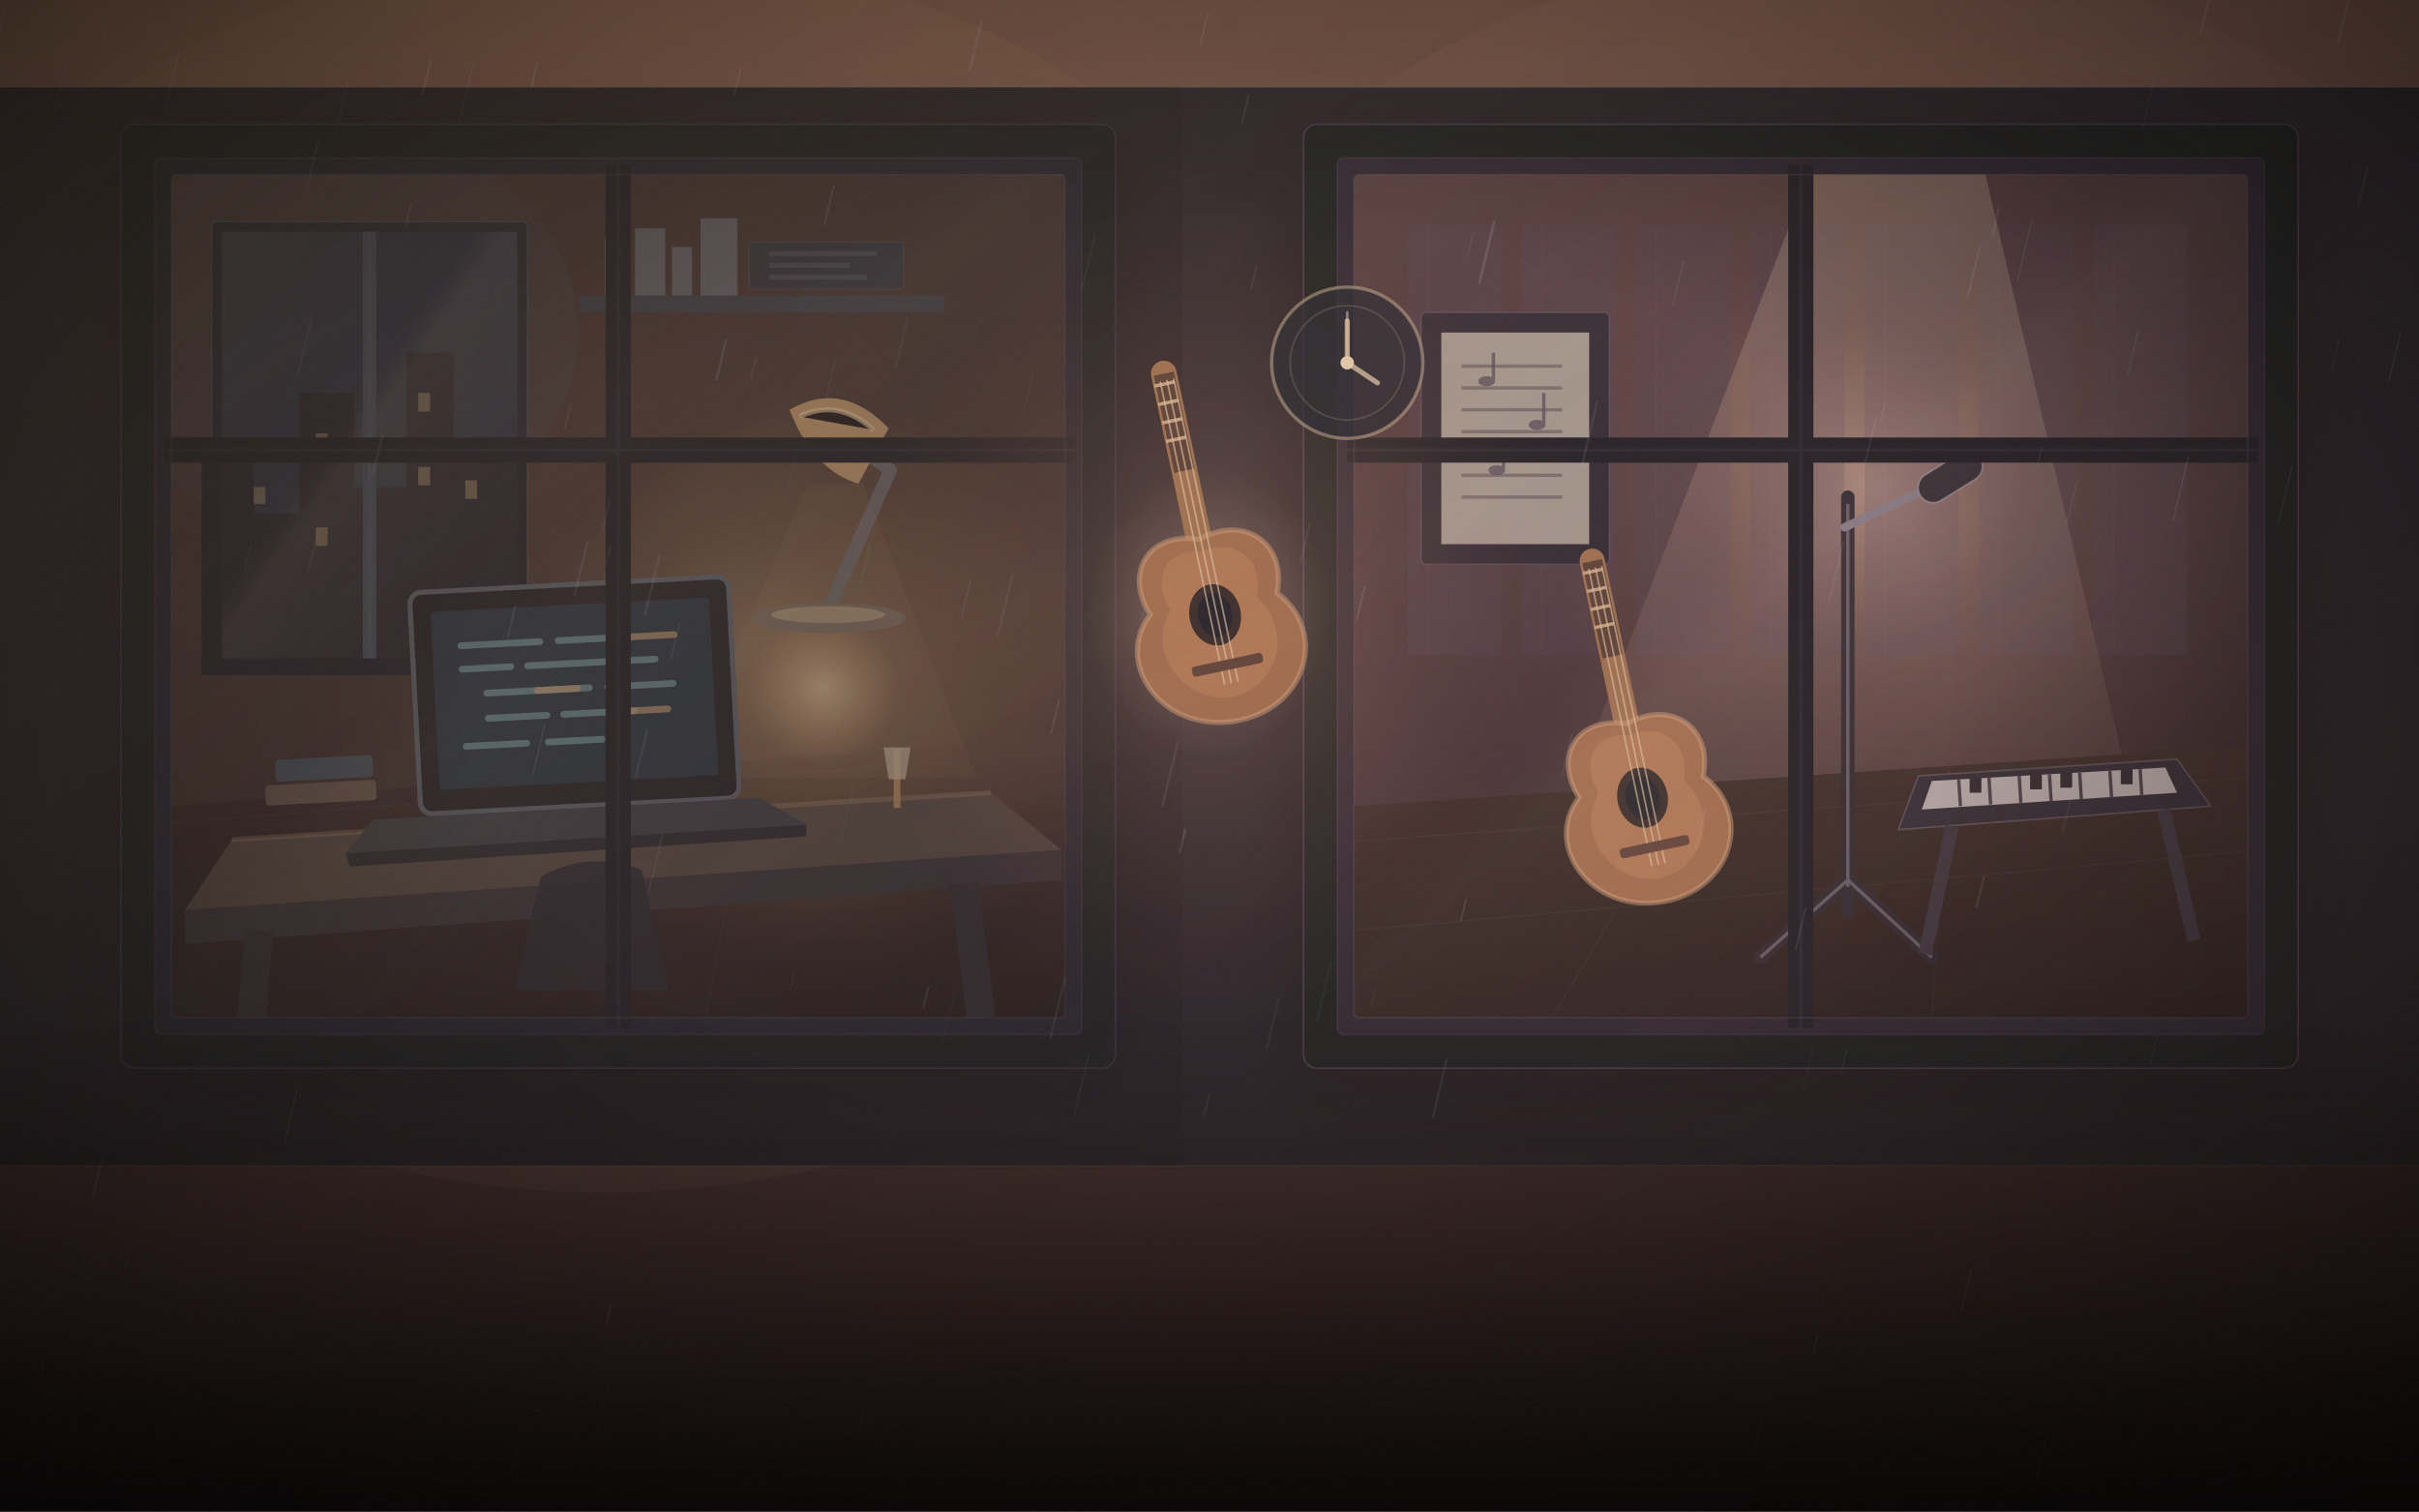
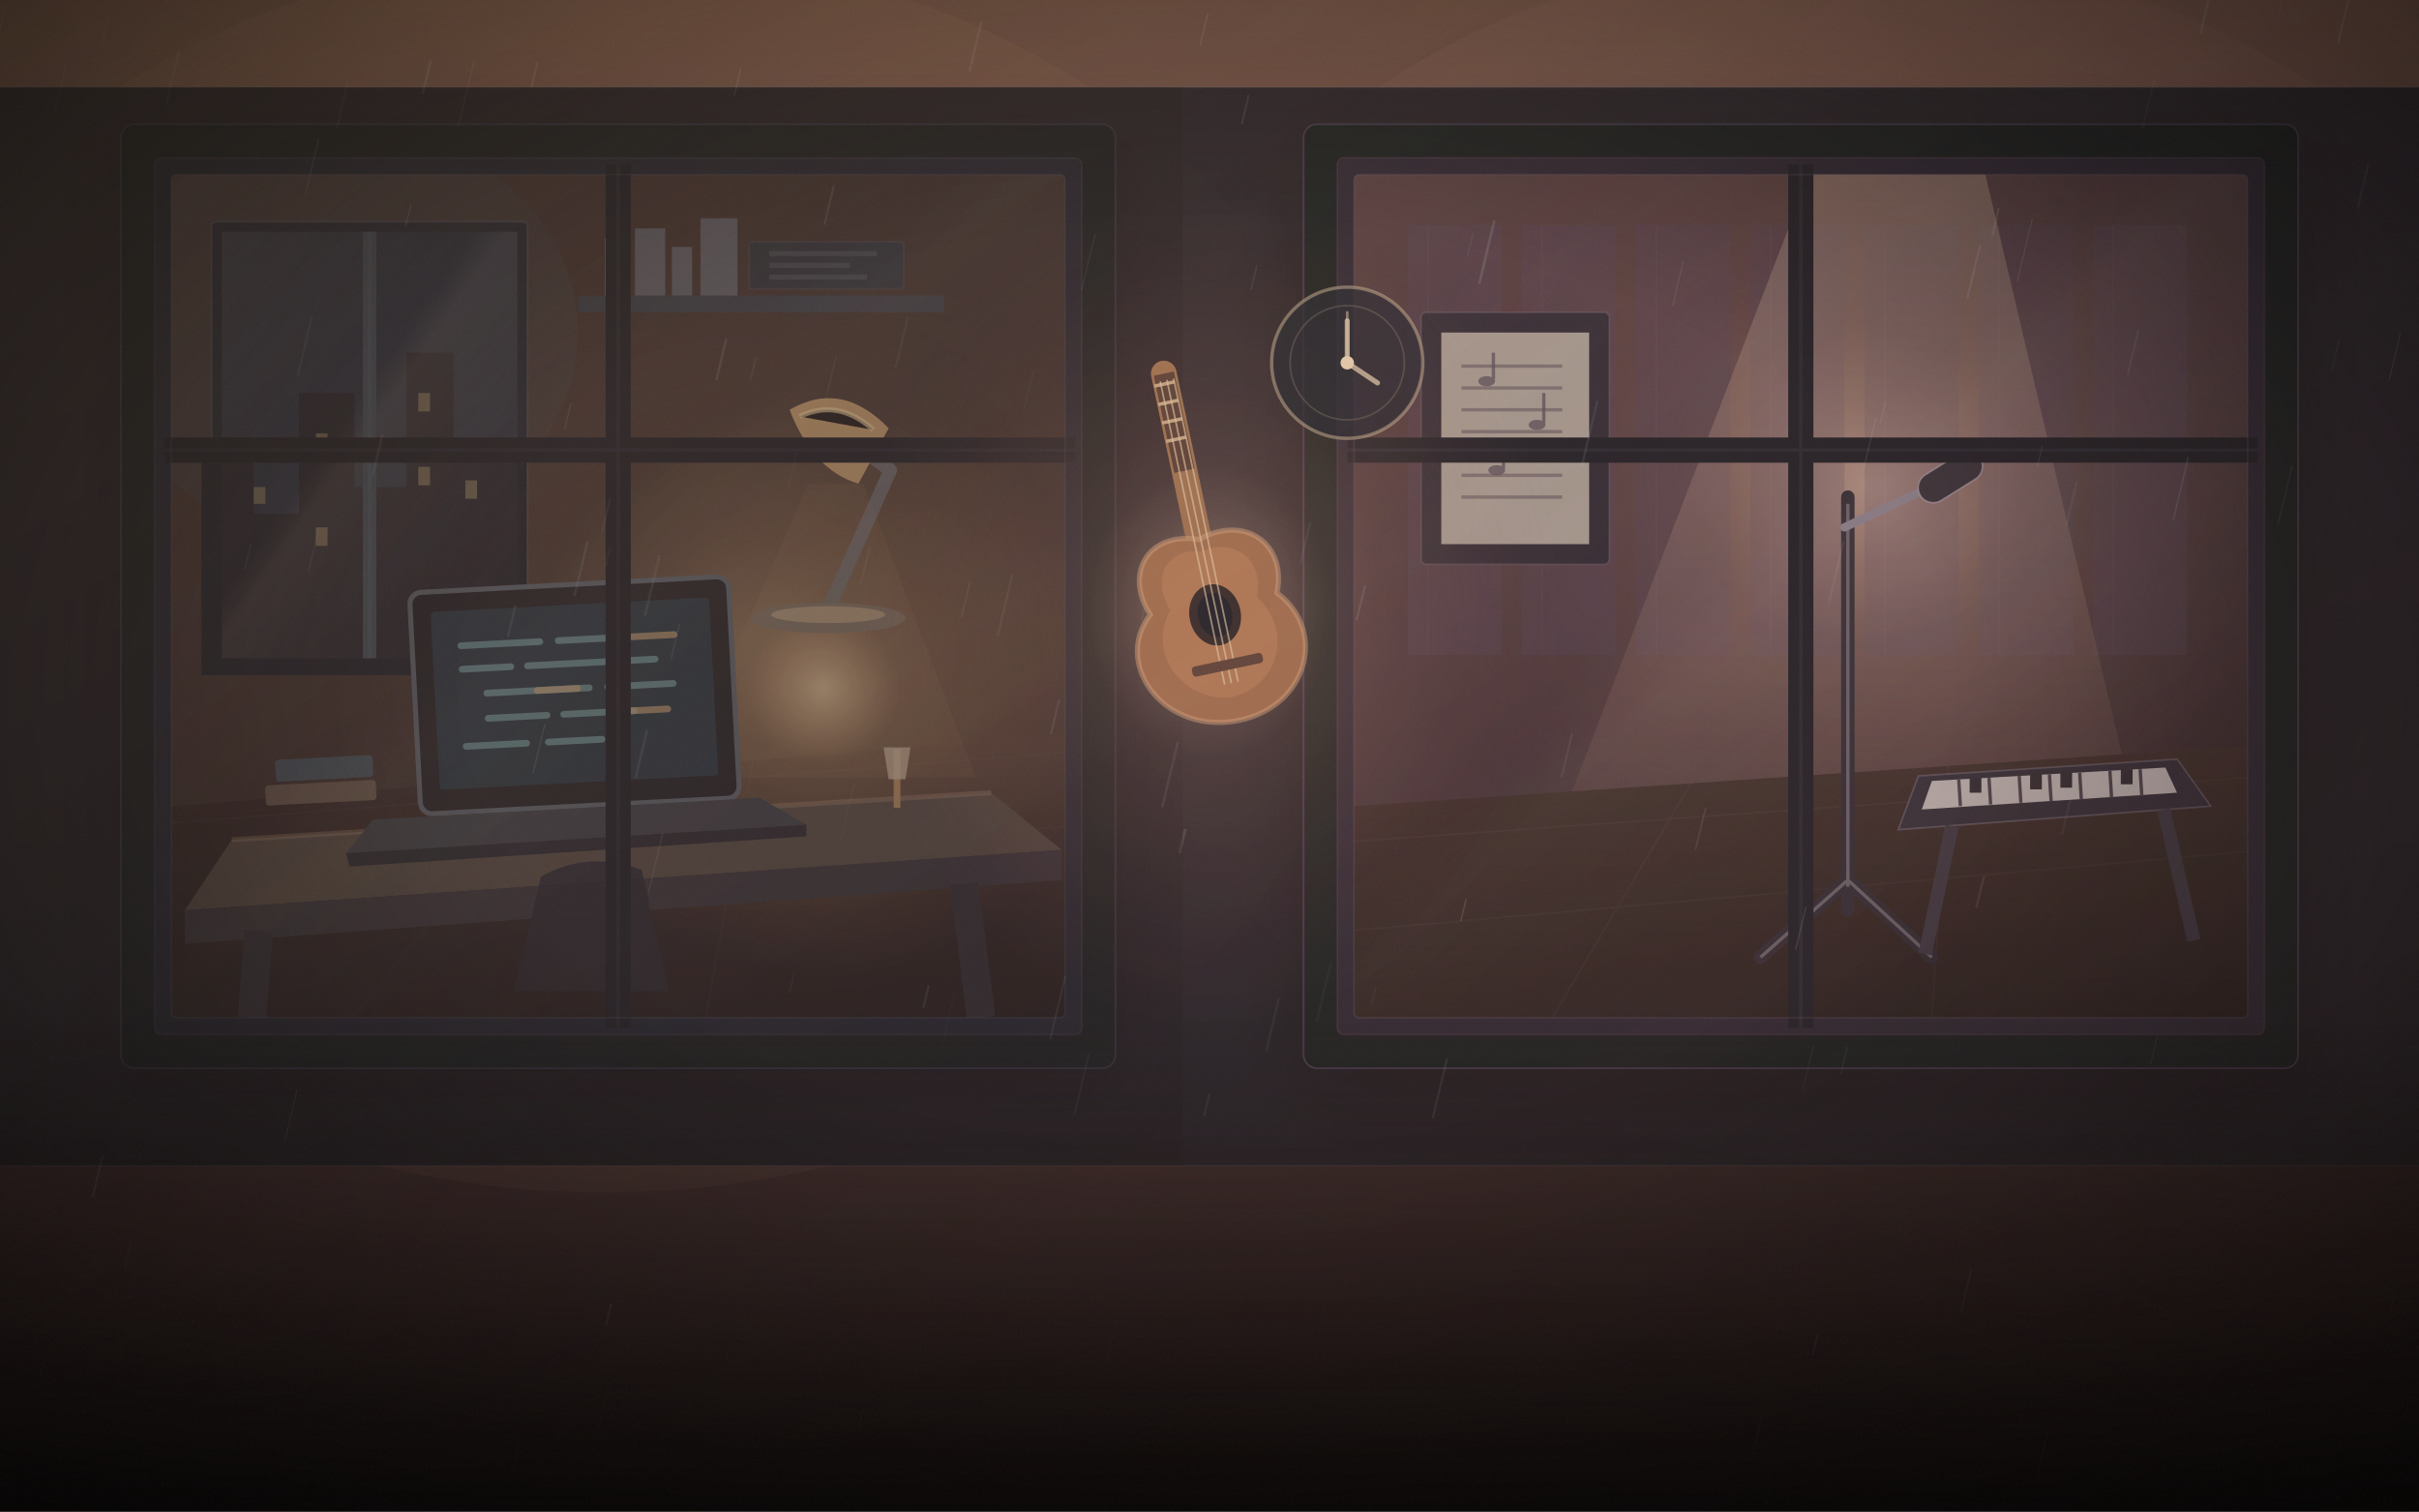
<svg xmlns="http://www.w3.org/2000/svg" viewBox="0 0 1440 900" preserveAspectRatio="xMidYMid slice" role="img" aria-labelledby="title desc">
  <style>
  .rain-drift { animation: rain-drift 11s ease-in-out infinite; }
  .mote { animation-name: mote-rise; animation-duration: 12s; animation-timing-function: ease-in-out; animation-iteration-count: infinite; opacity: 0; }
  .glow-drift { animation: glow-drift 14s ease-in-out infinite; }
  .sway { animation: sway 11s ease-in-out infinite; transform-box: fill-box; transform-origin: 50% 50%; }
  .drift { animation: drift 15s ease-in-out infinite; transform-box: fill-box; transform-origin: 50% 50%; }
  .spin { animation: spin 34s linear infinite; transform-box: fill-box; transform-origin: 50% 100%; }
  .pulse { animation: pulse 2.4s ease-in-out infinite; transform-box: fill-box; transform-origin: 50% 100%; }
  .ring { animation: ring 6.4s ease-out infinite; transform-box: fill-box; transform-origin: 50% 50%; }
  .rise { animation: rise 7s ease-in-out infinite; }
  .flow { animation: flow 7s linear infinite; }
  .blink { animation: blink 1.3s steps(2, start) infinite; }
  .signal-flow { animation: signal-flow 6s linear infinite; }
  @keyframes rain-drift { 0%, 100% { transform: translate(0px, 0px); } 50% { transform: translate(-14px, 24px); } }
  @keyframes mote-rise { 0% { opacity: 0; transform: translate(0px, 0px); } 16% { opacity: .5; } 62% { opacity: .26; } 100% { opacity: 0; transform: translate(-10px, -54px); } }
  @keyframes glow-drift { 0%, 100% { transform: translate(0px, 0px); } 50% { transform: translate(7px, -6px); } }
  @keyframes sway { 0%, 100% { transform: rotate(-1.4deg) translateY(0px); } 50% { transform: rotate(1.4deg) translateY(-4px); } }
  @keyframes drift { 0%, 100% { transform: translate(0px, 0px); } 50% { transform: translate(6px, -8px); } }
  @keyframes spin { to { transform: rotate(360deg); } }
  @keyframes pulse { 0%, 100% { transform: scaleY(.32); } 50% { transform: scaleY(1); } }
  @keyframes ring { 0% { transform: scale(.5); opacity: .55; } 68% { opacity: .14; } 100% { transform: scale(2.4); opacity: 0; } }
  @keyframes rise { 0% { opacity: 0; transform: translateY(6px); } 35% { opacity: .55; } 100% { opacity: 0; transform: translateY(-16px); } }
  @keyframes flow { to { stroke-dashoffset: -120; } }
  @keyframes blink { 0%, 49% { opacity: 1; } 50%, 100% { opacity: 0; } }
  @keyframes signal-flow { to { stroke-dashoffset: -96; } }
  @media (prefers-reduced-motion: reduce) { .anim { animation: none !important; } }
</style>
  <defs>
    <linearGradient id="night" x1="0" y1="0" x2="1" y2="1">
      <stop stop-color="#120d0c" />
      <stop offset=".46" stop-color="#2b1c1c" />
      <stop offset="1" stop-color="#160f0e" />
    </linearGradient>
    <linearGradient id="dawn" x1="0" y1="0" x2="0" y2="1">
      <stop stop-color="#e2a276" stop-opacity=".36" />
      <stop offset=".48" stop-color="#8b5e5e" stop-opacity=".15" />
      <stop offset="1" stop-color="#17110f" stop-opacity="0" />
    </linearGradient>
    <linearGradient id="warmWash" x1="0" y1="0" x2="1" y2="1">
      <stop stop-color="#efb77d" stop-opacity=".2" />
      <stop offset=".5" stop-color="#dca18c" stop-opacity=".13" />
      <stop offset="1" stop-color="#c98370" stop-opacity=".18" />
    </linearGradient>
    <linearGradient id="leftRoom" x1="0" y1="0" x2=".85" y2="1">
      <stop stop-color="#3b2c24" />
      <stop offset=".55" stop-color="#2a211d" />
      <stop offset="1" stop-color="#15100e" />
    </linearGradient>
    <linearGradient id="rightRoom" x1=".2" y1="0" x2=".8" y2="1">
      <stop stop-color="#3b292c" />
      <stop offset=".58" stop-color="#2b2025" />
      <stop offset="1" stop-color="#171114" />
    </linearGradient>
    <linearGradient id="floor" x1="0" y1="0" x2="0" y2="1">
      <stop stop-color="#261c18" />
      <stop offset="1" stop-color="#0e0b0a" />
    </linearGradient>
    <linearGradient id="glass" x1="0" y1="0" x2="1" y2="1">
      <stop stop-color="#d5b497" stop-opacity=".13" />
      <stop offset=".42" stop-color="#62483f" stop-opacity=".05" />
      <stop offset=".48" stop-color="#f4d7b6" stop-opacity=".13" />
      <stop offset="1" stop-color="#211512" stop-opacity=".03" />
    </linearGradient>
    <linearGradient id="spotlight" x1="0" y1="0" x2="0" y2="1">
      <stop stop-color="#ffe0b6" stop-opacity=".27" />
      <stop offset="1" stop-color="#d9a18b" stop-opacity="0" />
    </linearGradient>
    <linearGradient id="bottomShade" x1="0" y1="0" x2="0" y2="1">
      <stop stop-color="#100b09" stop-opacity="0" />
      <stop offset=".56" stop-color="#100b09" stop-opacity=".46" />
      <stop offset="1" stop-color="#0b0807" stop-opacity=".94" />
    </linearGradient>
    <radialGradient id="lampGlow">
      <stop stop-color="#ffe0a8" stop-opacity=".78" />
      <stop offset=".26" stop-color="#f4bd78" stop-opacity=".3" />
      <stop offset="1" stop-color="#e6a053" stop-opacity="0" />
    </radialGradient>
    <radialGradient id="stageGlow">
      <stop stop-color="#ffd8bd" stop-opacity=".48" />
      <stop offset=".35" stop-color="#dda088" stop-opacity=".18" />
      <stop offset="1" stop-color="#aa6e63" stop-opacity="0" />
    </radialGradient>
    <radialGradient id="vignette" cx=".5" cy=".45" r=".72">
      <stop offset=".42" stop-color="#000" stop-opacity="0" />
      <stop offset="1" stop-color="#000" stop-opacity=".66" />
    </radialGradient>
    <filter id="blur8" x="-50%" y="-50%" width="200%" height="200%">
      <feGaussianBlur stdDeviation="8" />
    </filter>
    <filter id="blur24" x="-50%" y="-50%" width="200%" height="200%">
      <feGaussianBlur stdDeviation="24" />
    </filter>
    <filter id="shadow" x="-30%" y="-30%" width="160%" height="160%">
      <feDropShadow dx="0" dy="16" stdDeviation="22" flood-color="#000" flood-opacity=".55" />
    </filter>
    <filter id="grain">
      <feTurbulence type="fractalNoise" baseFrequency=".72" numOctaves="3" seed="27" stitchTiles="stitch" />
      <feColorMatrix type="saturate" values="0" />
      <feComponentTransfer>
        <feFuncA type="table" tableValues="0 .075" />
      </feComponentTransfer>
    </filter>
    <clipPath id="leftClip">
      <rect x="102" y="164" width="532" height="502" rx="3" />
    </clipPath>
    <clipPath id="rightClip">
      <rect x="806" y="164" width="532" height="502" rx="3" />
    </clipPath>
  </defs>
  <rect width="1440" height="900" fill="url(#night)" />
  <ellipse cx="360" cy="340" rx="460" ry="370" fill="#b47b58" opacity=".09" />
  <ellipse cx="1100" cy="330" rx="440" ry="360" fill="#a86c6c" opacity=".1" />
  <rect width="1440" height="900" fill="url(#dawn)" />
  <path d="M0 248C280 210 480 268 720 226C970 182 1160 244 1440 196V0H0Z" fill="#e5a18a" opacity=".07" />
  <ellipse cx="720" cy="210" rx="380" ry="100" fill="#efb493" opacity=".1" filter="url(#blur24)" />
  <g transform="translate(0 -60) ">
    <path d="M0 112H1440V754H0Z" fill="#080d15" opacity=".9" />
    <path d="M0 112H1440M0 754H1440" stroke="#6d8296" stroke-opacity=".14" />
    <g filter="url(#shadow)">
      <rect x="72" y="134" width="592" height="562" rx="8" fill="#05090f" stroke="#344250" stroke-opacity=".55" />
      <rect x="92" y="154" width="552" height="522" rx="4" fill="#111923" stroke="#637484" stroke-opacity=".18" />
      <rect x="776" y="134" width="592" height="562" rx="8" fill="#05090f" stroke="#454057" stroke-opacity=".58" />
      <rect x="796" y="154" width="552" height="522" rx="4" fill="#171522" stroke="#756887" stroke-opacity=".18" />
    </g>
    <g opacity="1">
      <g clip-path="url(#leftClip)">
        <rect x="102" y="164" width="532" height="502" fill="url(#leftRoom)" />
        <ellipse cx="444" cy="440" rx="250" ry="240" fill="url(#lampGlow)" opacity=".26" />
        <path d="M102 540L634 498V666H102Z" fill="url(#floor)" />
        <path d="M102 550L634 508M102 603L634 552M210 666L328 520M420 666L448 514" stroke="#80909a" stroke-opacity=".06" />
        <rect x="126" y="192" width="188" height="266" rx="3" fill="#080e16" stroke="#4b5d6b" stroke-opacity=".5" />
        <rect x="132" y="198" width="176" height="254" fill="#0d1a28" />
        <ellipse cx="202" cy="258" rx="142" ry="124" fill="#345574" opacity=".14" />
        <path d="M120 410V332H151V366H178V294H211V350H242V270H270V324H310V462H120Z" fill="#080f19" />
        <path d="M151 350H158V360H151ZM188 318H195V329H188ZM249 294H256V305H249ZM277 346H284V357H277ZM188 374H195V385H188ZM249 338H256V349H249Z" fill="#d5b878" opacity=".48" />
        <rect x="132" y="198" width="176" height="254" fill="url(#glass)" />
        <path d="M220 198V452M132 326H308" stroke="#334652" stroke-width="8" />
        <path d="M220 198V452M132 326H308" stroke="#8295a1" stroke-opacity=".12" stroke-width="2" />
        <rect x="344" y="236" width="218" height="10" rx="2" fill="#29343e" />
        <path d="M360 202H374V236H360ZM378 196H396V236H378ZM400 207H412V236H400ZM417 190H439V236H417Z" fill="#58606a" />
        <rect x="446" y="204" width="92" height="28" rx="2" fill="#1a252f" stroke="#83919a" stroke-opacity=".15" />
        <path d="M458 211H522M458 218H506M458 225H516" stroke="#8b9ba3" stroke-opacity=".22" stroke-width="3" />
        <g class="anim glow-drift">
          <ellipse cx="490" cy="470" rx="176" ry="172" fill="url(#lampGlow)" />
        </g>
        <path d="M493 423L530 340M530 340L500 318" stroke="#5b5e60" stroke-width="8" stroke-linecap="round" />
        <path d="M470 304Q501 286 529 315L511 348Q484 340 470 304Z" fill="#c59b63" />
        <path d="M476 308Q499 297 520 316" stroke="#ffe0a4" stroke-opacity=".65" stroke-width="3" />
        <ellipse cx="493" cy="428" rx="46" ry="9" fill="#6c6558" />
        <ellipse cx="493" cy="426" rx="34" ry="5" fill="#d3b785" opacity=".55" />
        <path d="M481 348L405 523H581L514 348Z" fill="#f2bd78" opacity=".065" />
        <path d="M138 560L590 532L632 566L110 602Z" fill="#463e35" />
        <path d="M110 602L632 566V584L110 622Z" fill="#24252a" />
        <path d="M154 614L150 666M574 586L584 666" stroke="#1a1d23" stroke-width="17" />
        <path d="M138 560L590 532" stroke="#b49670" stroke-opacity=".35" stroke-width="3" />
        <rect x="247" y="408" width="190" height="132" rx="7" fill="#080d12" stroke="#4c5b64" stroke-width="3" transform="rotate(-3 342 474)" />
        <rect x="259" y="420" width="166" height="106" rx="2" fill="#102633" transform="rotate(-3 342 474)" />
        <g transform="rotate(-3 342 474)" stroke-linecap="round">
          <path d="M276 441H323M334 441H368M276 455H305M315 455H391M290 470H351M362 470H401M290 485H325M335 485H377M276 501H312M325 501H357" stroke="#75b6b6" stroke-opacity=".65" stroke-width="4" />
          <path d="M374 441H403M320 470H344M367 485H397" stroke="#d1aa72" stroke-opacity=".7" stroke-width="4" />
        </g>
        <path d="M222 548L452 535L480 551L206 568Z" fill="#293138" />
        <path d="M206 568L480 551V558L208 576Z" fill="#12181d" />
        <rect x="158" y="526" width="66" height="12" rx="2" fill="#5f5142" transform="rotate(-3 191 532)" />
        <rect x="164" y="511" width="58" height="13" rx="2" fill="#344b56" transform="rotate(-3 193 518)" />
        <path d="M534 506V541" stroke="#b28a55" stroke-width="4" />
        <path d="M526 505H542L539 524H529Z" fill="#d2c2a1" opacity=".75" />
        <path d="M322 582Q350 566 382 578L398 650H306Z" fill="#11171e" opacity=".88" />
      </g>
    </g>
    <g opacity="1">
      <g clip-path="url(#rightClip)">
        <rect x="806" y="164" width="532" height="502" fill="url(#rightRoom)" />
        <g class="anim glow-drift">
          <ellipse cx="1110" cy="348" rx="290" ry="268" fill="url(#stageGlow)" />
        </g>
        <g opacity=".32">
          <path d="M838 194H894V450H838ZM906 194H962V450H906ZM974 194H1030V450H974ZM1042 194H1098V450H1042ZM1110 194H1166V450H1110ZM1178 194H1234V450H1178ZM1246 194H1302V450H1246Z" fill="#40344f" />
          <path d="M850 194V450M918 194V450M986 194V450M1054 194V450M1122 194V450M1190 194V450M1258 194V450" stroke="#9a82aa" stroke-opacity=".18" />
        </g>
        <path d="M1080 156H1180L1300 666H884Z" fill="url(#spotlight)" />
        <ellipse cx="1115" cy="626" rx="218" ry="44" fill="#c5a0dc" opacity=".07" filter="url(#blur8)" />
        <path d="M806 540L1338 504V666H806Z" fill="url(#floor)" />
        <path d="M806 561L1338 523M806 614L1338 567M924 666L1008 524M1150 666L1160 516" stroke="#a392b1" stroke-opacity=".055" />
        <rect x="846" y="246" width="112" height="150" rx="3" fill="#171822" stroke="#76677f" stroke-opacity=".32" />
        <rect x="858" y="258" width="88" height="126" fill="#d6cdbc" opacity=".72" />
        <path d="M870 278H930M870 291H930M870 304H930M870 317H930M870 330H930M870 343H930M870 356H930" stroke="#554f55" stroke-opacity=".65" stroke-width="2" />
        <g fill="#4a4350" opacity=".8">
          <ellipse cx="885" cy="287" rx="5" ry="3" />
          <ellipse cx="915" cy="313" rx="5" ry="3" />
          <ellipse cx="891" cy="340" rx="5" ry="3" />
          <path d="M889 286V270M919 312V294M895 339V321" stroke="#4a4350" stroke-width="2" />
        </g>
        <path d="M1100 356V602M1100 584L1048 630M1100 584L1150 630" stroke="#151720" stroke-width="8" stroke-linecap="round" />
        <path d="M1100 360V588M1100 584L1048 630M1100 584L1150 630" stroke="#85828d" stroke-opacity=".55" stroke-width="2" />
        <path d="M1098 374L1162 344" stroke="#777482" stroke-width="5" stroke-linecap="round" />
        <rect x="1152" y="323" width="18" height="42" rx="9" fill="#171922" stroke="#a29baa" stroke-opacity=".65" transform="rotate(58 1161 344)" />
-         <g transform="translate(900 378) scale(1) rotate(-12 70 130)">
-           <path d="M72 14V144" stroke="#9a6c45" stroke-width="15" stroke-linecap="round" />
-           <path d="M66 14H78V72H66Z" fill="#4d3429" />
-           <path d="M65 20H77M65 31H77M65 42H77M65 53H77" stroke="#c5a67e" stroke-width="2" />
-           <path d="M72 113C43 102 25 124 35 150C8 173 27 218 69 221C113 224 135 181 110 153C122 125 100 104 72 113Z" fill="#9c6744" stroke="#d4a276" stroke-opacity=".5" stroke-width="3" />
-           <path d="M72 120C51 114 40 130 47 150C28 171 43 204 71 207C100 207 115 176 98 153C107 132 92 116 72 120Z" fill="#b87b50" opacity=".65" />
-           <ellipse cx="72" cy="158" rx="15" ry="18" fill="#211b1b" />
-           <ellipse cx="72" cy="158" rx="10" ry="13" fill="#0b1119" />
-           <path d="M69 18V199M73 18V199M77 18V199" stroke="#e3d0aa" stroke-opacity=".65" />
-           <rect x="52" y="185" width="42" height="6" rx="2" fill="#50362b" />
-         </g>
        <g transform="translate(1142 500)">
          <path d="M0 22L154 12L174 40L-12 54Z" fill="#191b25" stroke="#6d6879" stroke-opacity=".5" />
          <path d="M8 25L147 17L154 32L2 42Z" fill="#d3d0ca" opacity=".82" />
          <path d="M24 24L25 40M42 23L43 39M60 22L61 38M78 21L79 37M96 20L97 36M114 19L115 35M132 18L133 34" stroke="#36333e" stroke-width="2" />
          <path d="M34 23L34 32M70 21L70 30M88 20L88 29M124 18L124 27" stroke="#171820" stroke-width="7" />
          <path d="M20 52L4 128M146 42L164 120" stroke="#252630" stroke-width="8" />
        </g>
        <rect x="806" y="164" width="532" height="502" fill="url(#glass)" opacity=".42" />
      </g>
    </g>
    <rect x="102" y="164" width="532" height="502" fill="url(#glass)" opacity=".32" />
    <path d="M368 158V672M98 328H640M1072 158V672M802 328H1344" stroke="#080d14" stroke-width="15" />
    <path d="M368 158V672M98 328H640M1072 158V672M802 328H1344" stroke="#607080" stroke-opacity=".12" stroke-width="2" />
    <rect x="102" y="164" width="532" height="502" rx="3" fill="none" stroke="#9aabba" stroke-opacity=".12" />
    <rect x="806" y="164" width="532" height="502" rx="3" fill="none" stroke="#aa9bb8" stroke-opacity=".12" />
  </g>
  <g class="anim rain-drift" stroke="#c5d8e5" stroke-linecap="round" opacity="0.2">
    <line x1="-29.7" y1="505.6" x2="-34.8" y2="526.9" stroke-width="1.0" opacity="0.45" />
    <line x1="1392.6" y1="201.8" x2="1387.9" y2="221.0" stroke-width="0.9" opacity="0.35" />
    <line x1="523.1" y1="-63.8" x2="517.8" y2="-41.6" stroke-width="1.5" opacity="0.49" />
    <line x1="441.0" y1="40.7" x2="437.2" y2="56.5" stroke-width="1.0" opacity="0.72" />
    <line x1="394.5" y1="496.3" x2="386.0" y2="531.6" stroke-width="0.7" opacity="0.75" />
    <line x1="324.2" y1="431.7" x2="317.4" y2="460.1" stroke-width="0.8" opacity="0.81" />
    <line x1="872.7" y1="535.7" x2="869.7" y2="548.1" stroke-width="0.9" opacity="0.77" />
    <line x1="1315.2" y1="-2.3" x2="1310.0" y2="19.6" stroke-width="1.4" opacity="0.76" />
    <line x1="1015.3" y1="481.2" x2="1009.4" y2="505.5" stroke-width="0.9" opacity="0.58" />
    <line x1="1471.5" y1="-31.5" x2="1463.2" y2="3.3" stroke-width="1.0" opacity="0.71" />
    <line x1="1054.8" y1="880.7" x2="1049.5" y2="902.4" stroke-width="1.0" opacity="0.66" />
    <line x1="743.3" y1="56.8" x2="739.3" y2="73.5" stroke-width="1.1" opacity="0.61" />
    <line x1="634.0" y1="581.9" x2="625.3" y2="618.2" stroke-width="1.2" opacity="0.62" />
    <line x1="496.3" y1="110.8" x2="490.9" y2="133.4" stroke-width="1.2" opacity="0.84" />
    <line x1="779.8" y1="311.6" x2="774.1" y2="335.1" stroke-width="1.3" opacity="0.40" />
    <line x1="812.5" y1="349.0" x2="807.7" y2="368.8" stroke-width="1.2" opacity="0.72" />
    <line x1="517.7" y1="325.7" x2="512.4" y2="347.7" stroke-width="1.2" opacity="0.49" />
    <line x1="1526.4" y1="858.3" x2="1520.0" y2="884.7" stroke-width="1.6" opacity="0.84" />
    <line x1="432.2" y1="202.3" x2="426.6" y2="225.7" stroke-width="1.5" opacity="0.82" />
    <line x1="1282.7" y1="46.3" x2="1275.5" y2="76.5" stroke-width="0.9" opacity="0.34" />
    <line x1="761.2" y1="594.5" x2="753.8" y2="625.6" stroke-width="1.4" opacity="0.30" />
    <line x1="648.1" y1="628.2" x2="639.7" y2="663.1" stroke-width="1.0" opacity="0.50" />
    <line x1="1209.8" y1="130.2" x2="1200.9" y2="167.5" stroke-width="0.6" opacity="0.77" />
    <line x1="1116.7" y1="248.8" x2="1109.3" y2="279.7" stroke-width="0.9" opacity="0.54" />
    <line x1="682.5" y1="357.0" x2="679.6" y2="369.3" stroke-width="0.8" opacity="0.67" />
    <line x1="227.6" y1="259.1" x2="222.0" y2="282.5" stroke-width="1.5" opacity="0.57" />
    <line x1="1450.0" y1="564.0" x2="1447.2" y2="575.7" stroke-width="1.0" opacity="0.47" />
    <line x1="701.0" y1="442.4" x2="692.0" y2="480.0" stroke-width="1.5" opacity="0.74" />
    <line x1="1425.4" y1="769.7" x2="1422.9" y2="780.2" stroke-width="0.6" opacity="0.56" />
    <line x1="27.3" y1="805.5" x2="23.2" y2="822.5" stroke-width="1.4" opacity="0.32" />
    <line x1="795.0" y1="935.5" x2="789.9" y2="956.8" stroke-width="1.0" opacity="0.60" />
    <line x1="1514.8" y1="364.9" x2="1508.5" y2="391.3" stroke-width="1.4" opacity="0.64" />
    <line x1="1049.1" y1="842.8" x2="1043.3" y2="867.1" stroke-width="1.1" opacity="0.70" />
    <line x1="508.5" y1="466.7" x2="500.5" y2="500.0" stroke-width="1.2" opacity="0.25" />
    <line x1="815.7" y1="895.5" x2="810.0" y2="919.2" stroke-width="1.0" opacity="0.80" />
    <line x1="1318.1" y1="809.2" x2="1311.3" y2="837.3" stroke-width="0.7" opacity="0.39" />
    <line x1="652.0" y1="139.1" x2="643.9" y2="172.6" stroke-width="0.8" opacity="0.59" />
    <line x1="1236.3" y1="286.9" x2="1230.2" y2="312.1" stroke-width="1.4" opacity="0.36" />
    <line x1="1099.6" y1="623.7" x2="1095.8" y2="639.6" stroke-width="0.7" opacity="0.47" />
    <line x1="719.8" y1="651.9" x2="716.8" y2="664.2" stroke-width="1.5" opacity="0.37" />
    <line x1="909.9" y1="946.3" x2="903.1" y2="974.6" stroke-width="1.4" opacity="0.84" />
    <line x1="1236.0" y1="461.3" x2="1227.6" y2="496.2" stroke-width="1.4" opacity="0.32" />
    <line x1="861.3" y1="630.7" x2="853.0" y2="665.3" stroke-width="1.3" opacity="0.51" />
    <line x1="472.9" y1="579.0" x2="469.9" y2="591.1" stroke-width="0.6" opacity="0.54" />
    <line x1="1409.6" y1="98.6" x2="1403.8" y2="122.9" stroke-width="1.4" opacity="0.37" />
    <line x1="284.3" y1="-60.5" x2="279.1" y2="-38.8" stroke-width="1.0" opacity="0.69" />
    <line x1="561.0" y1="-57.1" x2="554.0" y2="-27.8" stroke-width="1.4" opacity="0.30" />
    <line x1="1081.9" y1="794.9" x2="1079.3" y2="806.1" stroke-width="1.1" opacity="0.78" />
    <line x1="1219.0" y1="852.4" x2="1212.4" y2="879.9" stroke-width="1.4" opacity="0.76" />
    <line x1="1079.2" y1="964.2" x2="1075.8" y2="978.4" stroke-width="0.6" opacity="0.62" />
    <line x1="-4.9" y1="-64.4" x2="-13.3" y2="-29.7" stroke-width="1.2" opacity="0.60" />
    <line x1="404.5" y1="371.5" x2="399.6" y2="392.0" stroke-width="1.1" opacity="0.58" />
    <line x1="189.7" y1="315.1" x2="183.6" y2="340.6" stroke-width="0.8" opacity="0.61" />
    <line x1="1527.6" y1="745.9" x2="1520.0" y2="777.4" stroke-width="0.8" opacity="0.52" />
    <line x1="1075.0" y1="540.4" x2="1069.0" y2="565.1" stroke-width="0.9" opacity="0.65" />
    <line x1="1013.6" y1="963.4" x2="1010.1" y2="978.0" stroke-width="1.0" opacity="0.60" />
    <line x1="339.9" y1="240.0" x2="336.3" y2="255.0" stroke-width="1.1" opacity="0.58" />
    <line x1="176.9" y1="649.0" x2="169.4" y2="680.0" stroke-width="0.8" opacity="0.70" />
    <line x1="540.3" y1="189.4" x2="533.4" y2="218.3" stroke-width="1.5" opacity="0.40" />
    <line x1="1131.0" y1="908.0" x2="1127.6" y2="921.9" stroke-width="1.4" opacity="0.50" />
    <line x1="1215.7" y1="265.7" x2="1212.8" y2="277.9" stroke-width="0.7" opacity="0.54" />
    <line x1="206.9" y1="49.5" x2="200.4" y2="76.5" stroke-width="1.5" opacity="0.31" />
    <line x1="889.5" y1="131.8" x2="880.7" y2="168.5" stroke-width="1.5" opacity="0.79" />
    <line x1="1499.9" y1="841.2" x2="1495.1" y2="861.4" stroke-width="0.7" opacity="0.35" />
    <line x1="1464.8" y1="-52.7" x2="1455.9" y2="-16.0" stroke-width="1.1" opacity="0.63" />
    <line x1="392.5" y1="331.1" x2="384.1" y2="365.8" stroke-width="1.6" opacity="0.61" />
    <line x1="1512.5" y1="985.8" x2="1505.9" y2="1012.9" stroke-width="0.7" opacity="0.75" />
    <line x1="705.5" y1="494.2" x2="702.3" y2="507.4" stroke-width="1.6" opacity="0.76" />
    <line x1="185.5" y1="189.1" x2="177.3" y2="223.6" stroke-width="1.3" opacity="0.50" />
    <line x1="763.0" y1="383.9" x2="758.0" y2="404.7" stroke-width="1.3" opacity="0.48" />
    <line x1="1472.2" y1="835.1" x2="1464.1" y2="868.9" stroke-width="1.0" opacity="0.61" />
    <line x1="64.6" y1="10.1" x2="60.3" y2="28.0" stroke-width="1.2" opacity="0.28" />
    <line x1="577.5" y1="346.0" x2="572.4" y2="367.3" stroke-width="1.0" opacity="0.68" />
    <line x1="1189.7" y1="124.4" x2="1186.1" y2="139.8" stroke-width="1.3" opacity="0.71" />
    <line x1="1122.3" y1="239.7" x2="1119.5" y2="251.4" stroke-width="1.2" opacity="0.42" />
    <line x1="106.7" y1="30.2" x2="99.0" y2="62.3" stroke-width="1.3" opacity="0.39" />
    <line x1="1173.4" y1="756.0" x2="1167.3" y2="781.3" stroke-width="1.0" opacity="0.60" />
    <line x1="149.2" y1="324.4" x2="145.7" y2="338.8" stroke-width="1.0" opacity="0.45" />
    <line x1="189.6" y1="83.2" x2="182.0" y2="115.1" stroke-width="0.8" opacity="0.71" />
    <line x1="1528.3" y1="779.3" x2="1521.3" y2="808.6" stroke-width="1.1" opacity="0.74" />
    <line x1="618.6" y1="909.3" x2="610.9" y2="941.5" stroke-width="0.8" opacity="0.55" />
    <line x1="855.8" y1="-57.4" x2="853.1" y2="-46.3" stroke-width="1.1" opacity="0.44" />
    <line x1="363.7" y1="776.7" x2="360.9" y2="788.6" stroke-width="1.5" opacity="0.82" />
    <line x1="738.3" y1="889.7" x2="733.7" y2="908.9" stroke-width="1.1" opacity="0.21" />
    <line x1="541.4" y1="882.8" x2="536.7" y2="902.4" stroke-width="0.6" opacity="0.24" />
    <line x1="61.1" y1="688.1" x2="55.3" y2="712.3" stroke-width="1.4" opacity="0.59" />
    <line x1="580.6" y1="927.1" x2="574.5" y2="952.5" stroke-width="1.2" opacity="0.62" />
    <line x1="39.8" y1="36.6" x2="32.1" y2="68.8" stroke-width="0.8" opacity="0.34" />
    <line x1="838.4" y1="938.0" x2="833.7" y2="957.6" stroke-width="1.1" opacity="0.82" />
    <line x1="450.0" y1="213.1" x2="447.0" y2="225.4" stroke-width="1.1" opacity="0.58" />
    <line x1="602.6" y1="342.2" x2="594.0" y2="378.2" stroke-width="1.4" opacity="0.61" />
    <line x1="950.8" y1="239.2" x2="941.8" y2="277.0" stroke-width="1.4" opacity="0.50" />
    <line x1="1455.6" y1="173.2" x2="1449.1" y2="200.1" stroke-width="1.1" opacity="0.69" />
    <line x1="282.0" y1="37.2" x2="273.1" y2="74.3" stroke-width="0.7" opacity="0.63" />
    <line x1="78.0" y1="739.8" x2="74.5" y2="754.4" stroke-width="1.4" opacity="0.32" />
    <line x1="1002.0" y1="155.9" x2="995.8" y2="181.6" stroke-width="0.7" opacity="0.58" />
    <line x1="497.6" y1="212.8" x2="489.8" y2="245.2" stroke-width="0.8" opacity="0.42" />
    <line x1="1178.7" y1="146.3" x2="1171.2" y2="177.4" stroke-width="1.3" opacity="0.70" />
    <line x1="748.1" y1="158.2" x2="744.8" y2="172.1" stroke-width="1.0" opacity="0.48" />
    <line x1="1501.8" y1="153.5" x2="1492.8" y2="191.1" stroke-width="0.8" opacity="0.60" />
    <line x1="981.6" y1="-58.1" x2="978.8" y2="-46.1" stroke-width="0.9" opacity="0.61" />
    <line x1="718.9" y1="8.1" x2="714.4" y2="26.9" stroke-width="0.9" opacity="0.77" />
    <line x1="552.7" y1="587.4" x2="549.8" y2="599.5" stroke-width="1.4" opacity="0.64" />
    <line x1="725.8" y1="-62.2" x2="720.1" y2="-38.5" stroke-width="1.0" opacity="0.49" />
    <line x1="1411.6" y1="-70.9" x2="1403.5" y2="-37.3" stroke-width="1.4" opacity="0.82" />
    <line x1="568.8" y1="589.3" x2="560.5" y2="624.1" stroke-width="0.6" opacity="0.24" />
    <line x1="819.0" y1="587.4" x2="816.2" y2="599.0" stroke-width="1.0" opacity="0.23" />
    <line x1="1348.8" y1="881.0" x2="1344.1" y2="900.6" stroke-width="0.8" opacity="0.41" />
    <line x1="1495.8" y1="817.2" x2="1488.6" y2="847.4" stroke-width="1.6" opacity="0.49" />
    <line x1="1272.8" y1="197.0" x2="1266.6" y2="223.1" stroke-width="1.1" opacity="0.51" />
    <line x1="887.5" y1="875.9" x2="881.7" y2="900.0" stroke-width="0.9" opacity="0.43" />
    <line x1="1181.0" y1="522.0" x2="1176.6" y2="540.0" stroke-width="1.4" opacity="0.52" />
    <line x1="349.6" y1="323.2" x2="342.1" y2="354.4" stroke-width="1.4" opacity="0.74" />
    <line x1="1284.2" y1="616.9" x2="1280.2" y2="633.6" stroke-width="0.7" opacity="0.41" />
    <line x1="876.8" y1="139.2" x2="873.6" y2="152.5" stroke-width="0.9" opacity="0.32" />
    <line x1="615.2" y1="220.4" x2="609.6" y2="243.7" stroke-width="0.9" opacity="0.26" />
    <line x1="258.9" y1="932.3" x2="253.3" y2="955.8" stroke-width="0.6" opacity="0.21" />
    <line x1="935.7" y1="437.2" x2="929.7" y2="462.4" stroke-width="1.2" opacity="0.44" />
    <line x1="1097.4" y1="322.9" x2="1089.0" y2="358.0" stroke-width="1.4" opacity="0.39" />
    <line x1="792.3" y1="573.1" x2="783.9" y2="608.1" stroke-width="1.3" opacity="0.24" />
    <line x1="319.8" y1="37.8" x2="316.4" y2="51.7" stroke-width="1.3" opacity="0.63" />
    <line x1="3.1" y1="4.0" x2="-5.8" y2="40.7" stroke-width="1.1" opacity="0.46" />
    <line x1="1361.0" y1="-9.6" x2="1356.2" y2="10.4" stroke-width="0.7" opacity="0.34" />
    <line x1="306.8" y1="360.8" x2="302.5" y2="378.6" stroke-width="1.4" opacity="0.64" />
    <line x1="363.2" y1="326.3" x2="360.8" y2="336.3" stroke-width="1.5" opacity="0.29" />
    <line x1="1302.6" y1="272.5" x2="1293.7" y2="309.8" stroke-width="0.8" opacity="0.78" />
    <line x1="385.1" y1="435.2" x2="378.5" y2="462.7" stroke-width="1.5" opacity="0.63" />
    <line x1="136.2" y1="951.5" x2="131.0" y2="973.3" stroke-width="1.0" opacity="0.20" />
    <line x1="1428.9" y1="198.5" x2="1422.2" y2="226.4" stroke-width="0.8" opacity="0.62" />
    <line x1="-5.1" y1="581.2" x2="-10.6" y2="604.2" stroke-width="0.9" opacity="0.54" />
    <line x1="244.6" y1="121.9" x2="241.4" y2="134.9" stroke-width="0.9" opacity="0.83" />
    <line x1="916.2" y1="-82.6" x2="909.7" y2="-55.6" stroke-width="0.8" opacity="0.29" />
    <line x1="1462.2" y1="139.1" x2="1453.7" y2="174.4" stroke-width="1.5" opacity="0.60" />
    <line x1="256.4" y1="36.1" x2="251.7" y2="55.6" stroke-width="1.4" opacity="0.72" />
    <line x1="1327.5" y1="973.5" x2="1323.3" y2="990.9" stroke-width="1.4" opacity="0.54" />
    <line x1="1079.4" y1="623.2" x2="1073.1" y2="649.6" stroke-width="0.9" opacity="0.26" />
    <line x1="1412.8" y1="977.7" x2="1409.7" y2="990.5" stroke-width="1.2" opacity="0.63" />
    <line x1="662.5" y1="794.9" x2="658.5" y2="811.8" stroke-width="1.1" opacity="0.21" />
    <line x1="363.2" y1="297.0" x2="358.4" y2="316.9" stroke-width="1.1" opacity="0.45" />
    <line x1="513.7" y1="840.0" x2="511.2" y2="850.2" stroke-width="1.2" opacity="0.73" />
    <line x1="734.3" y1="-52.1" x2="729.4" y2="-31.8" stroke-width="1.0" opacity="0.78" />
    <line x1="1398.1" y1="-0.5" x2="1391.9" y2="25.2" stroke-width="1.3" opacity="0.76" />
    <line x1="584.1" y1="13.4" x2="577.3" y2="41.8" stroke-width="1.5" opacity="0.60" />
    <line x1="1364.4" y1="277.4" x2="1356.0" y2="312.5" stroke-width="0.7" opacity="0.52" />
    <line x1="362.8" y1="822.4" x2="354.6" y2="856.3" stroke-width="0.7" opacity="0.56" />
    <line x1="1247.5" y1="-86.2" x2="1244.1" y2="-72.1" stroke-width="1.6" opacity="0.32" />
    <line x1="630.4" y1="417.0" x2="625.7" y2="436.8" stroke-width="1.2" opacity="0.84" />
    <line x1="474.2" y1="269.5" x2="469.4" y2="289.5" stroke-width="0.8" opacity="0.29" />
    <line x1="190.1" y1="824.6" x2="185.0" y2="845.8" stroke-width="0.8" opacity="0.36" />
    <line x1="309.0" y1="859.8" x2="304.6" y2="877.9" stroke-width="1.4" opacity="0.58" />
  </g>
  <g fill="#efd6ad" opacity=".55">
    <circle class="anim mote" cx="130.6" cy="160.2" r="0.9" style="animation-duration:19.8s;animation-delay:-9.9s" />
    <circle class="anim mote" cx="550.7" cy="524.0" r="1.4" style="animation-duration:14.9s;animation-delay:-0.2s" />
    <circle class="anim mote" cx="594.5" cy="444.3" r="1.9" style="animation-duration:12.0s;animation-delay:-3.1s" />
    <circle class="anim mote" cx="497.8" cy="554.2" r="1.5" style="animation-duration:14.5s;animation-delay:-1.1s" />
    <circle class="anim mote" cx="680.6" cy="534.0" r="2.3" style="animation-duration:17.8s;animation-delay:-11.0s" />
    <circle class="anim mote" cx="298.3" cy="412.2" r="2.2" style="animation-duration:14.4s;animation-delay:-11.1s" />
    <circle class="anim mote" cx="754.9" cy="362.5" r="0.7" style="animation-duration:19.1s;animation-delay:-17.2s" />
    <circle class="anim mote" cx="156.3" cy="404.1" r="0.9" style="animation-duration:15.1s;animation-delay:-4.3s" />
    <circle class="anim mote" cx="211.9" cy="552.3" r="0.8" style="animation-duration:19.6s;animation-delay:-14.6s" />
    <circle class="anim mote" cx="641.9" cy="377.8" r="2.3" style="animation-duration:16.7s;animation-delay:-10.4s" />
    <circle class="anim mote" cx="1022.3" cy="210.9" r="1.6" style="animation-duration:17.9s;animation-delay:-16.4s" />
    <circle class="anim mote" cx="315.2" cy="441.4" r="2.0" style="animation-duration:15.2s;animation-delay:-10.6s" />
    <circle class="anim mote" cx="346.9" cy="483.6" r="1.5" style="animation-duration:15.1s;animation-delay:-2.8s" />
    <circle class="anim mote" cx="286.4" cy="251.0" r="1.6" style="animation-duration:18.3s;animation-delay:-9.1s" />
    <circle class="anim mote" cx="770.9" cy="336.0" r="2.2" style="animation-duration:17.7s;animation-delay:-5.6s" />
    <circle class="anim mote" cx="520.8" cy="321.9" r="0.8" style="animation-duration:15.1s;animation-delay:-14.8s" />
    <circle class="anim mote" cx="716.3" cy="428.3" r="2.3" style="animation-duration:20.0s;animation-delay:-19.3s" />
    <circle class="anim mote" cx="604.5" cy="541.2" r="1.1" style="animation-duration:19.7s;animation-delay:-4.0s" />
    <circle class="anim mote" cx="395.4" cy="444.8" r="1.4" style="animation-duration:13.8s;animation-delay:-0.8s" />
    <circle class="anim mote" cx="843.8" cy="208.9" r="1.3" style="animation-duration:14.9s;animation-delay:-5.1s" />
    <circle class="anim mote" cx="1045.1" cy="383.5" r="1.6" style="animation-duration:18.9s;animation-delay:-7.1s" />
    <circle class="anim mote" cx="1157.7" cy="557.1" r="0.7" style="animation-duration:16.4s;animation-delay:-6.7s" />
  </g>
  <g transform="translate(0 -60) ">
    <rect y="112" width="704" height="642" fill="#02050b" opacity=".34" />
    <g transform="translate(0 0)">
      <g class="anim drift">
        <ellipse cx="720" cy="424" rx="210" ry="248" fill="url(#stageGlow)" />
        <g transform="translate(644 266) scale(1.02) rotate(-12 70 130)">
          <path d="M72 14V144" stroke="#9a6c45" stroke-width="15" stroke-linecap="round" />
          <path d="M66 14H78V72H66Z" fill="#4d3429" />
          <path d="M65 20H77M65 31H77M65 42H77M65 53H77" stroke="#c5a67e" stroke-width="2" />
          <path d="M72 113C43 102 25 124 35 150C8 173 27 218 69 221C113 224 135 181 110 153C122 125 100 104 72 113Z" fill="#9c6744" stroke="#d4a276" stroke-opacity=".5" stroke-width="3" />
          <path d="M72 120C51 114 40 130 47 150C28 171 43 204 71 207C100 207 115 176 98 153C107 132 92 116 72 120Z" fill="#b87b50" opacity=".65" />
          <ellipse cx="72" cy="158" rx="15" ry="18" fill="#211b1b" />
          <ellipse cx="72" cy="158" rx="10" ry="13" fill="#0b1119" />
          <path d="M69 18V199M73 18V199M77 18V199" stroke="#e3d0aa" stroke-opacity=".65" />
          <rect x="52" y="185" width="42" height="6" rx="2" fill="#50362b" />
        </g>
        <g transform="translate(802 276)">
          <circle r="45" fill="#0d1721" fill-opacity=".72" stroke="#dbc49d" stroke-opacity=".48" stroke-width="2" />
          <circle r="34" fill="none" stroke="#dbc49d" stroke-opacity=".2" />
          <path d="M0 -25V0L18 12" fill="none" stroke="#eed8b4" stroke-opacity=".72" stroke-width="3" stroke-linecap="round" />
          <g class="anim spin" style="animation-duration:26s">
            <line x1="0" y1="0" x2="0" y2="-30" stroke="#eed8b4" stroke-opacity=".5" stroke-width="1.6" stroke-linecap="round" />
          </g>
          <circle r="4" fill="#eed8b4" />
        </g>
      </g>
    </g>
  </g>
  <rect width="1440" height="900" fill="#6d5360" opacity=".09" />
  <rect width="1440" height="900" fill="url(#warmWash)" />
  <rect y="606" width="1440" height="294" fill="url(#bottomShade)" />
  <rect width="1440" height="900" fill="url(#vignette)" />
  <rect width="1440" height="900" filter="url(#grain)" opacity=".38" />
</svg>
